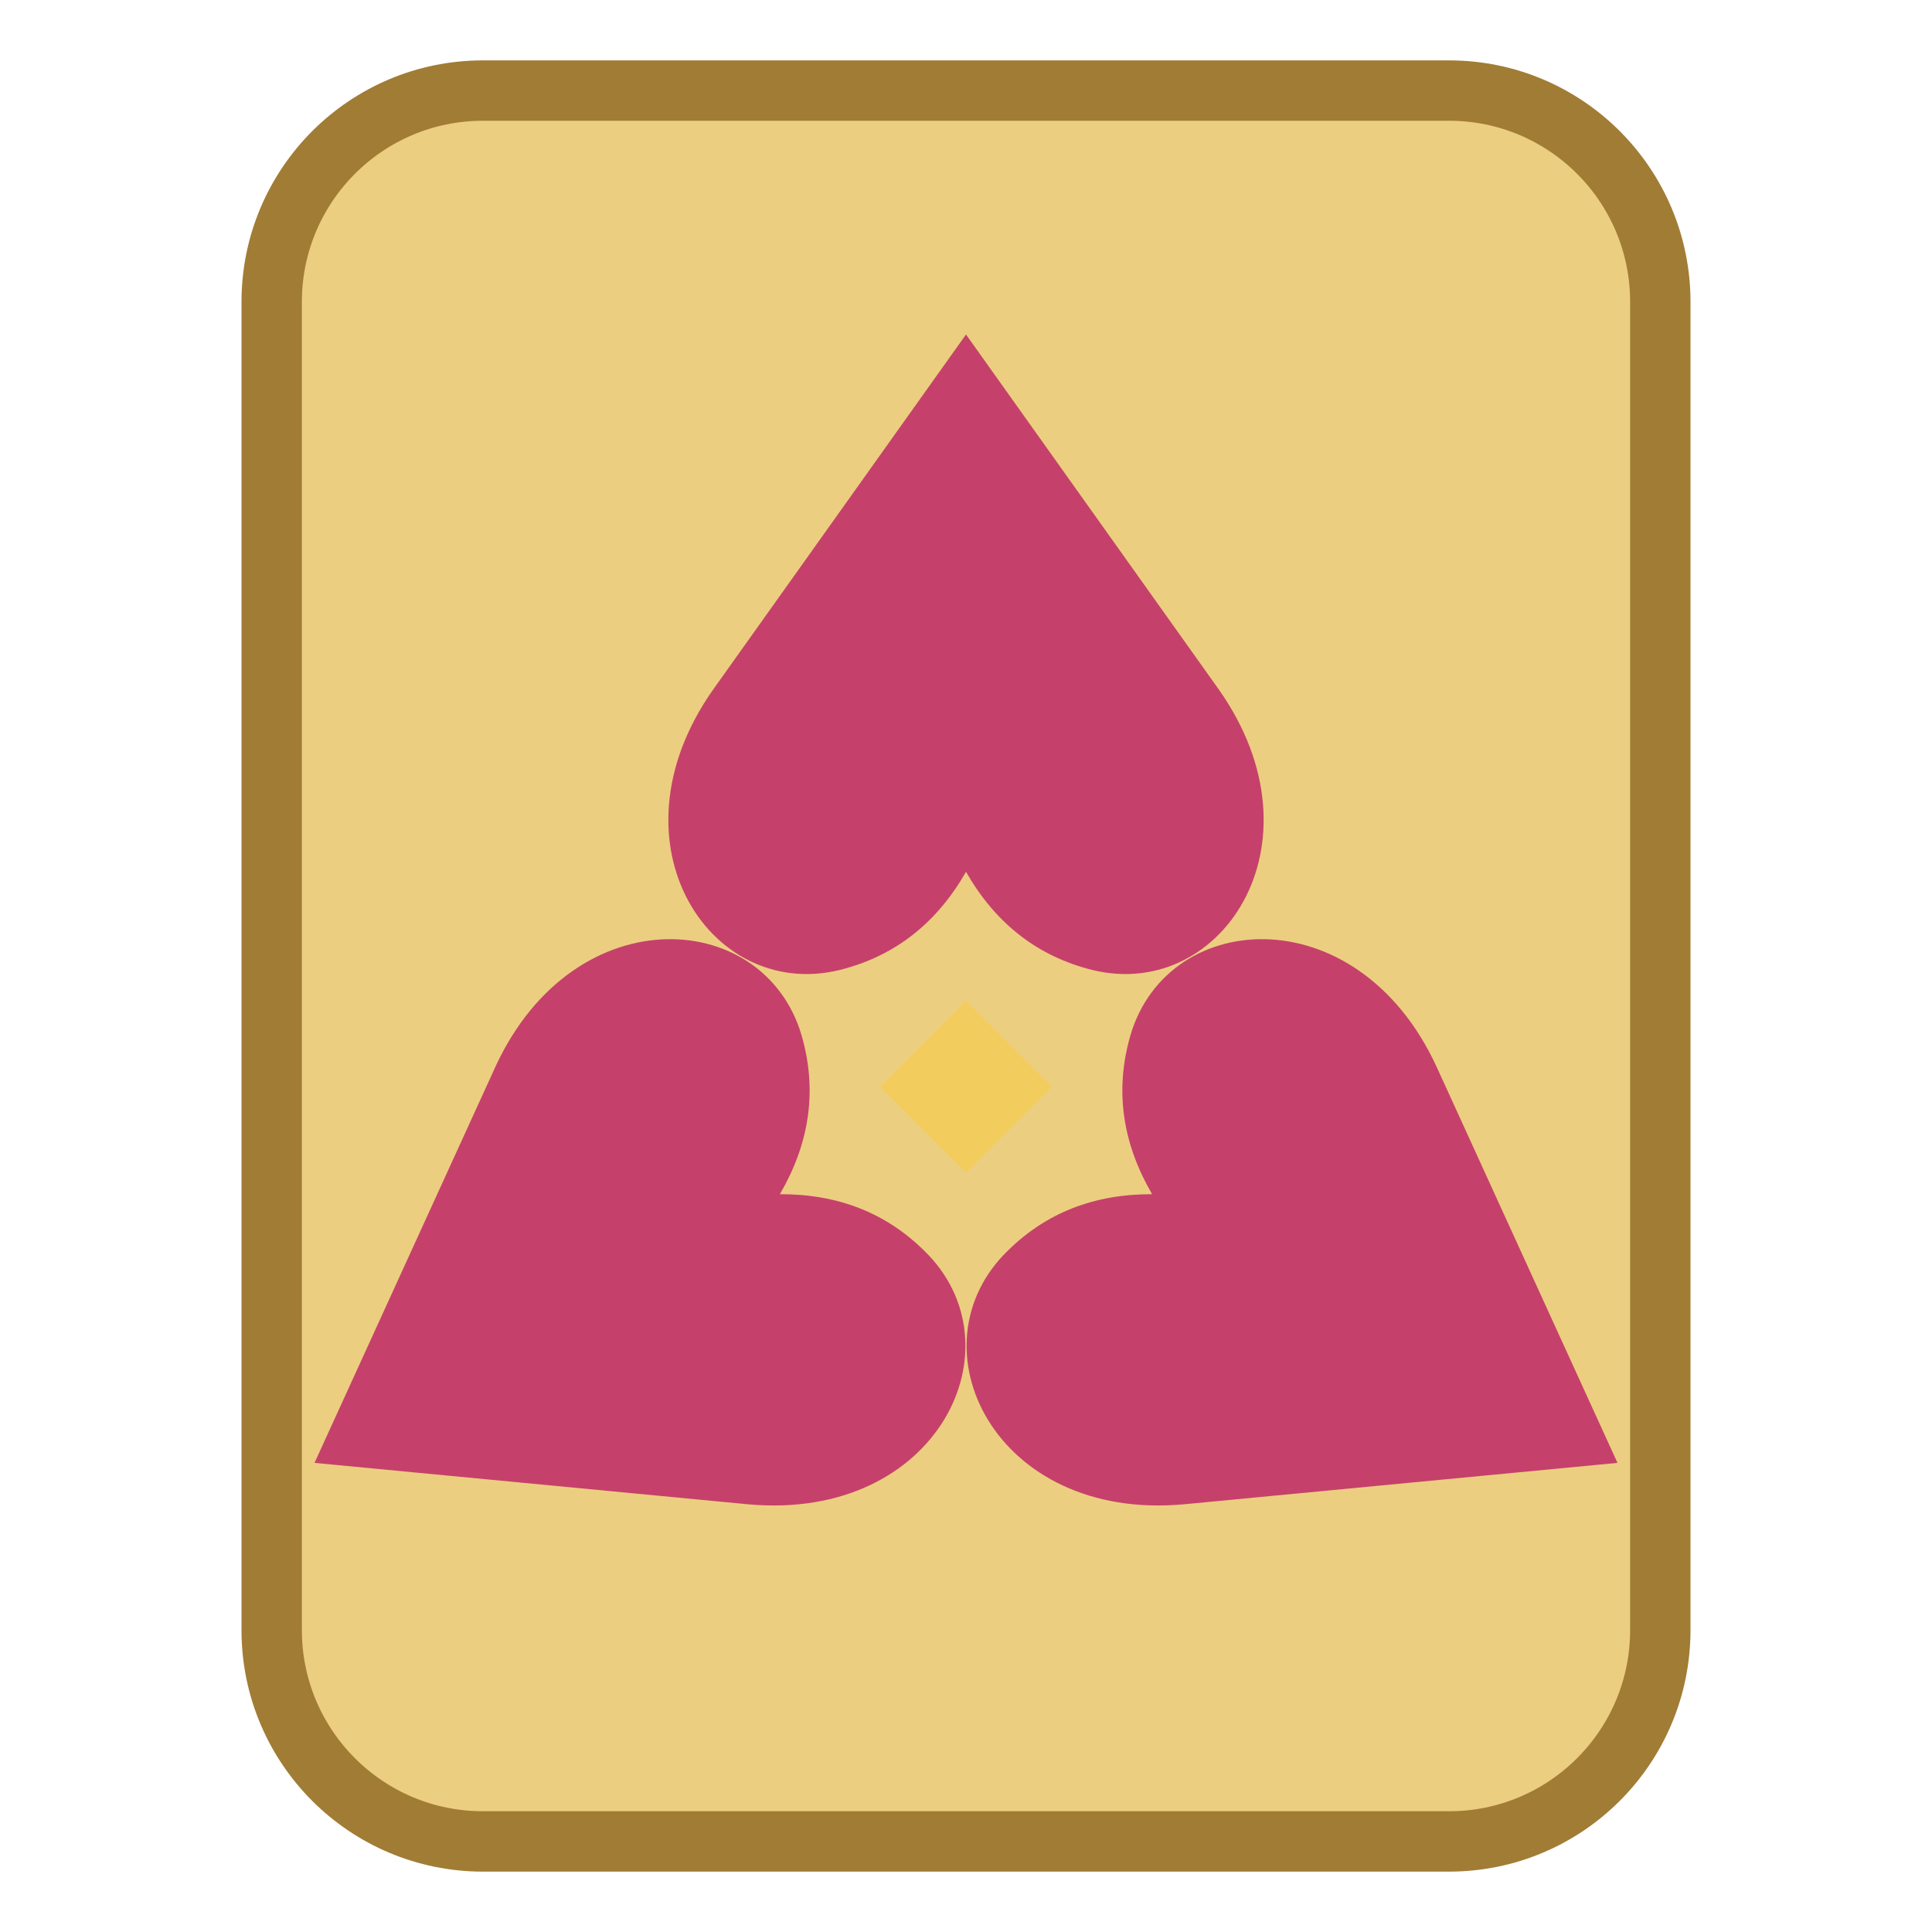
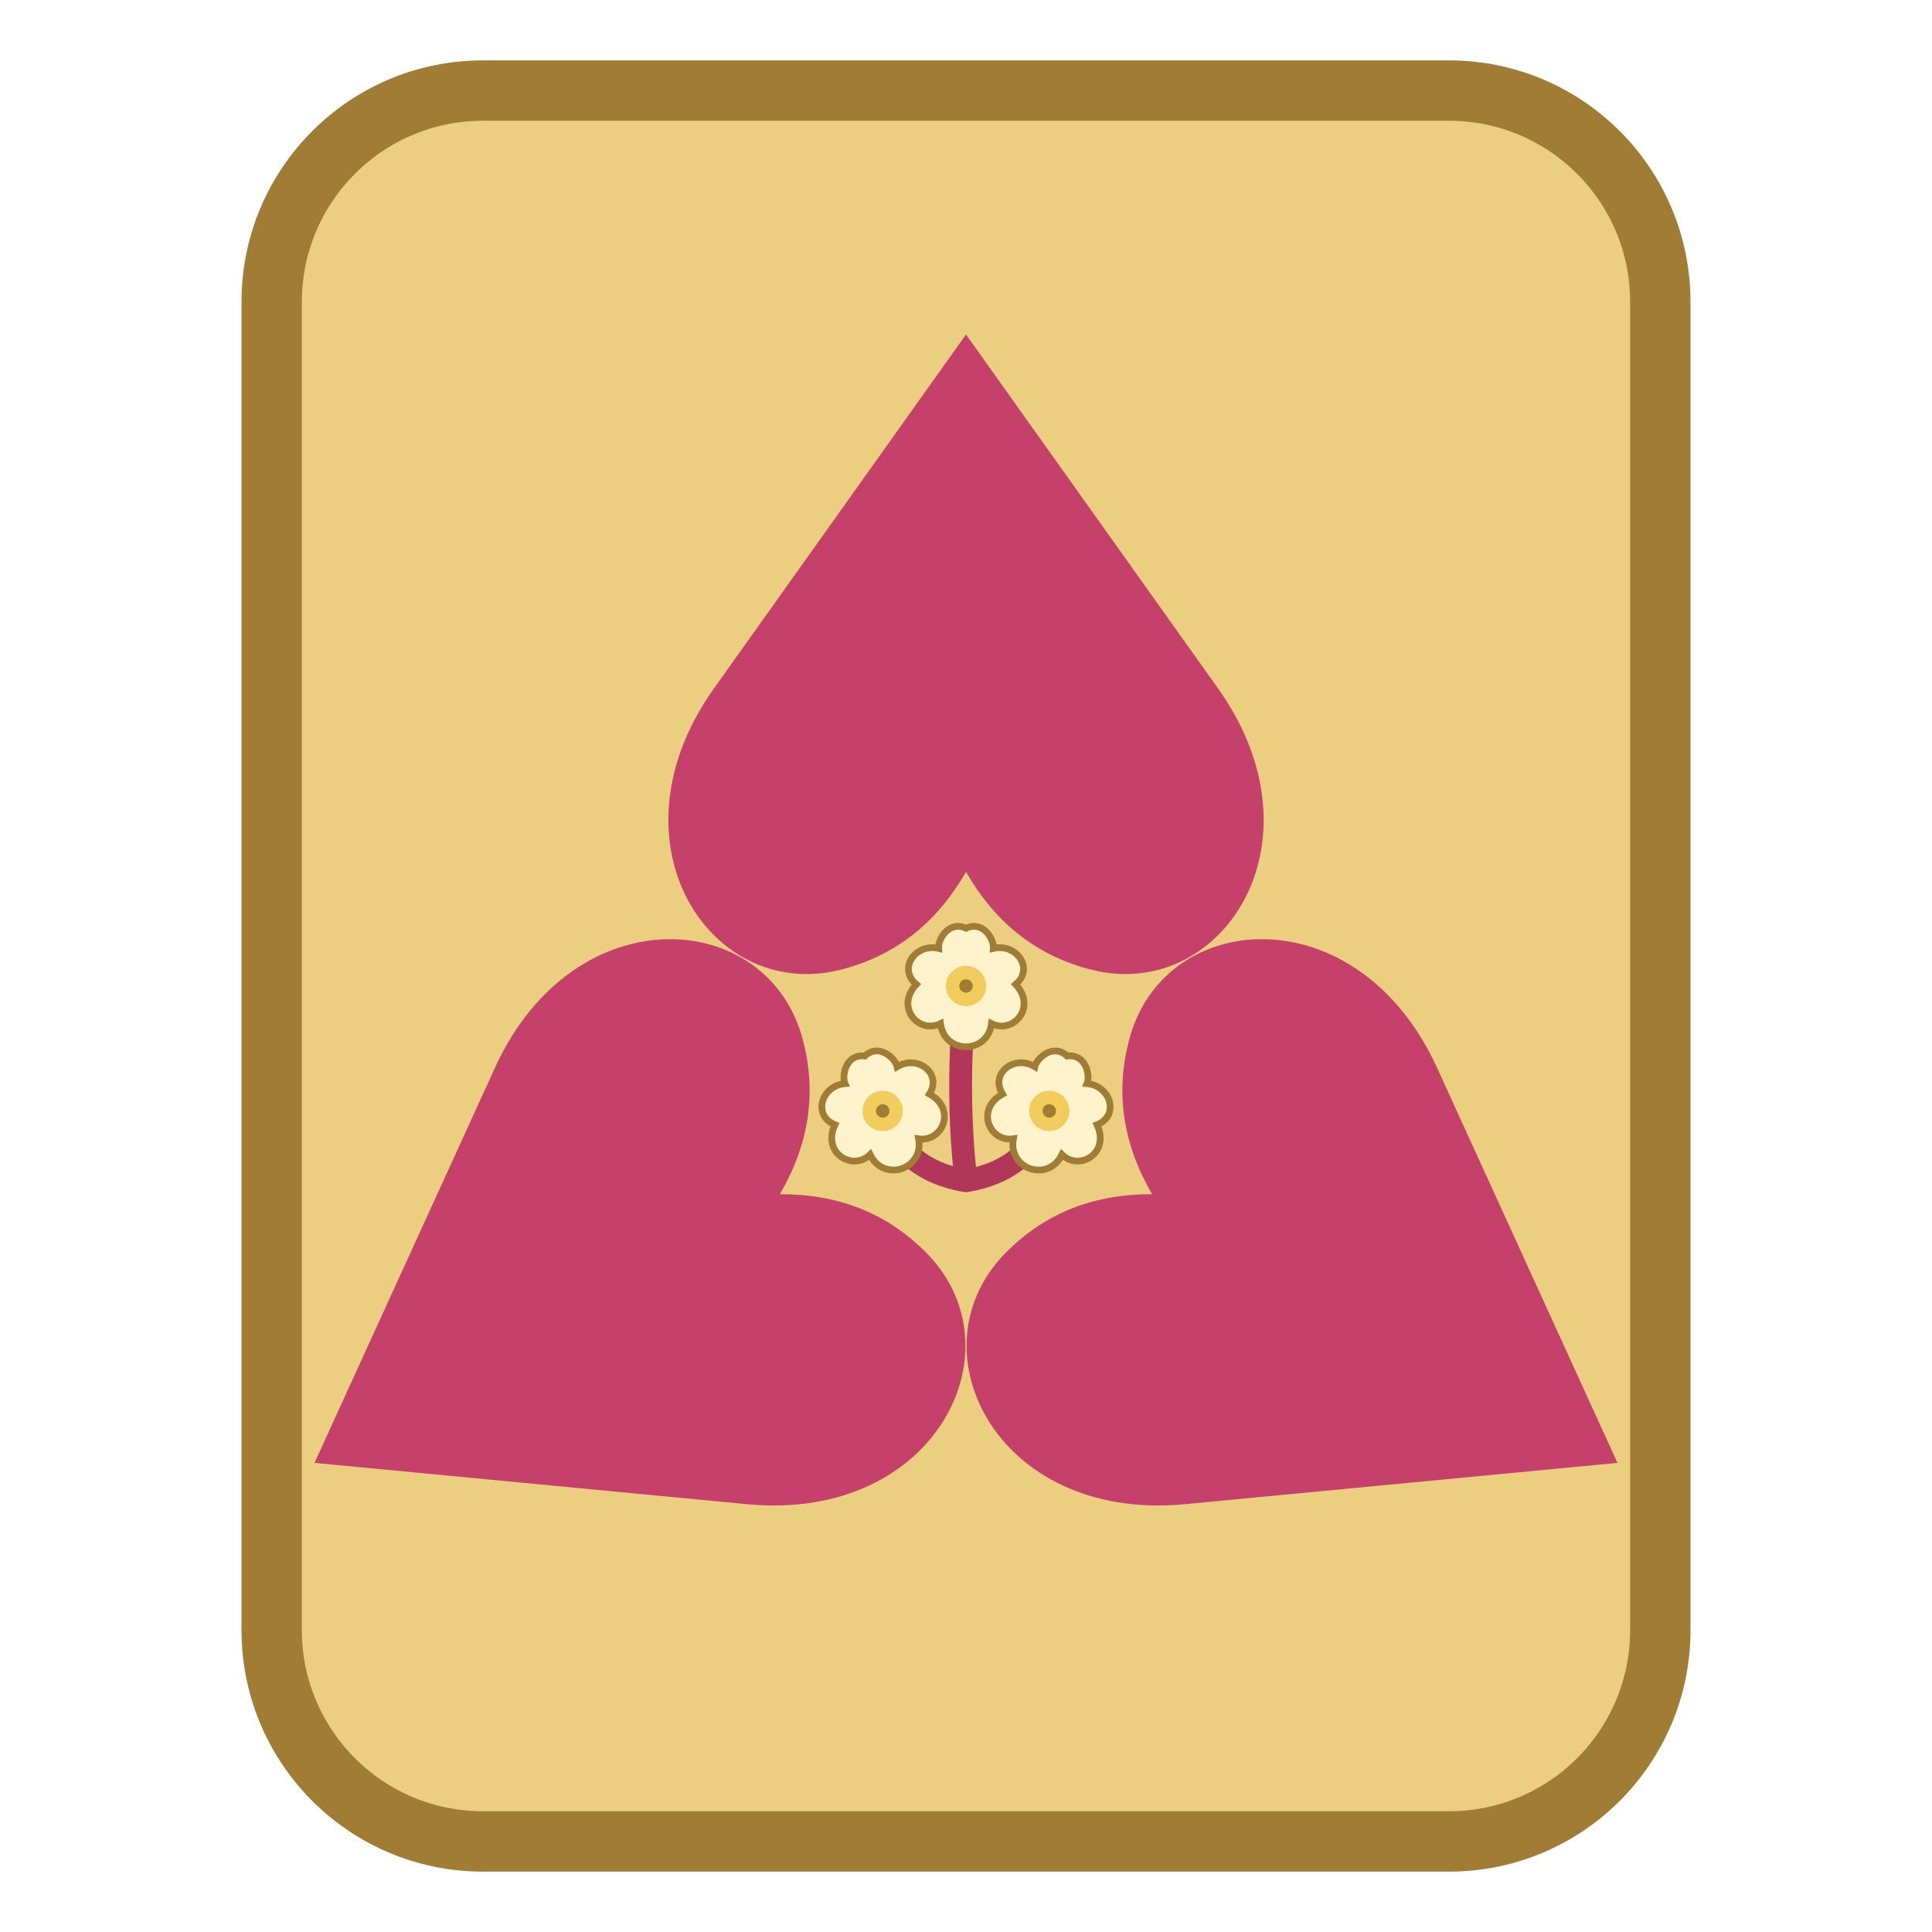
<svg xmlns="http://www.w3.org/2000/svg" viewBox="0 0 64 64" fill="none" role="img" aria-label="向外开花">
  <rect x="9" y="3" width="46" height="58" rx="7" fill="#ECCE80" stroke="#A17C35" stroke-width="2" />
  <g transform="translate(32 36) scale(0.89) translate(-32 -36)">
    <g transform="rotate(0 32 36)">
      <g transform="translate(0 -3) rotate(0 32 29)">
        <path d="M32 11 L41.4 24.2 C45.5 30 41.4 36 36.5 34.6 Q33.6 33.8 32 31 Q30.4 33.8 27.5 34.6 C22.6 36 18.5 30 22.6 24.2 Z" fill="#C5416B" />
      </g>
    </g>
    <g transform="rotate(120 32 36)">
      <g transform="translate(0 -3) rotate(0 32 29)">
        <path d="M32 11 L41.4 24.2 C45.5 30 41.4 36 36.5 34.6 Q33.6 33.8 32 31 Q30.4 33.8 27.5 34.6 C22.6 36 18.5 30 22.6 24.2 Z" fill="#C5416B" />
      </g>
    </g>
    <g transform="rotate(240 32 36)">
      <g transform="translate(0 -3) rotate(0 32 29)">
        <path d="M32 11 L41.4 24.2 C45.5 30 41.4 36 36.5 34.6 Q33.6 33.8 32 31 Q30.4 33.8 27.5 34.6 C22.6 36 18.5 30 22.6 24.2 Z" fill="#C5416B" />
      </g>
    </g>
-     <path d="M32 32.8 L35.2 36 L32 39.2 L28.8 36 Z" fill="#F2CD5D" />
+     <g data-flower-center="bougainvillea">
+       <path d="M32 39.5 Q31.6 36.1 32 32.25 M32 39.5 Q29.6 39.1 28.9 36.9 M32 39.5 Q34.4 39.1 35.1 36.9" fill="none" stroke="#B2365A" stroke-width=".85" stroke-linecap="round" />
+       <g transform="translate(32 32.25) rotate(0)">
+         <path d="M0 -2.15 C.65 -2.45 1.05 -1.72 1.02 -1.4 C1.88 -1.6 2.55 -.65 1.85 -.06 C2.65 .8 1.75 1.8 .95 1.4 C.8 2.55 -.8 2.55 -.95 1.4 C-1.75 1.8 -2.65 .8 -1.85 -.06 C-2.55 -.65 -1.88 -1.6 -1.02 -1.4 C-1.05 -1.72 -.65 -2.45 0 -2.15Z" fill="#FFF3CE" stroke="#A17C35" stroke-width=".25" />
+         <circle r=".75" fill="#F2CD5D" />
+         <circle r=".25" fill="#A17C35" />
+       </g>
+       <g transform="translate(28.9 36.9) rotate(-18)">
+         <path d="M0 -2.15 C.65 -2.45 1.05 -1.72 1.02 -1.4 C1.88 -1.6 2.55 -.65 1.85 -.06 C2.65 .8 1.75 1.8 .95 1.4 C.8 2.55 -.8 2.55 -.95 1.4 C-1.75 1.8 -2.65 .8 -1.85 -.06 C-2.55 -.65 -1.88 -1.6 -1.02 -1.4 C-1.05 -1.72 -.65 -2.45 0 -2.15Z" fill="#FFF3CE" stroke="#A17C35" stroke-width=".25" />
+         <circle r=".75" fill="#F2CD5D" />
+         <circle r=".25" fill="#A17C35" />
+       </g>
+       <g transform="translate(35.1 36.9) rotate(18)">
+         <path d="M0 -2.15 C.65 -2.45 1.05 -1.72 1.02 -1.4 C1.88 -1.6 2.55 -.65 1.85 -.06 C2.65 .8 1.75 1.8 .95 1.4 C.8 2.55 -.8 2.55 -.95 1.4 C-1.75 1.8 -2.65 .8 -1.85 -.06 C-2.55 -.65 -1.88 -1.6 -1.02 -1.4 C-1.05 -1.72 -.65 -2.45 0 -2.15Z" fill="#FFF3CE" stroke="#A17C35" stroke-width=".25" />
+         <circle r=".75" fill="#F2CD5D" />
+         <circle r=".25" fill="#A17C35" />
+       </g>
+     </g>
  </g>
</svg>
